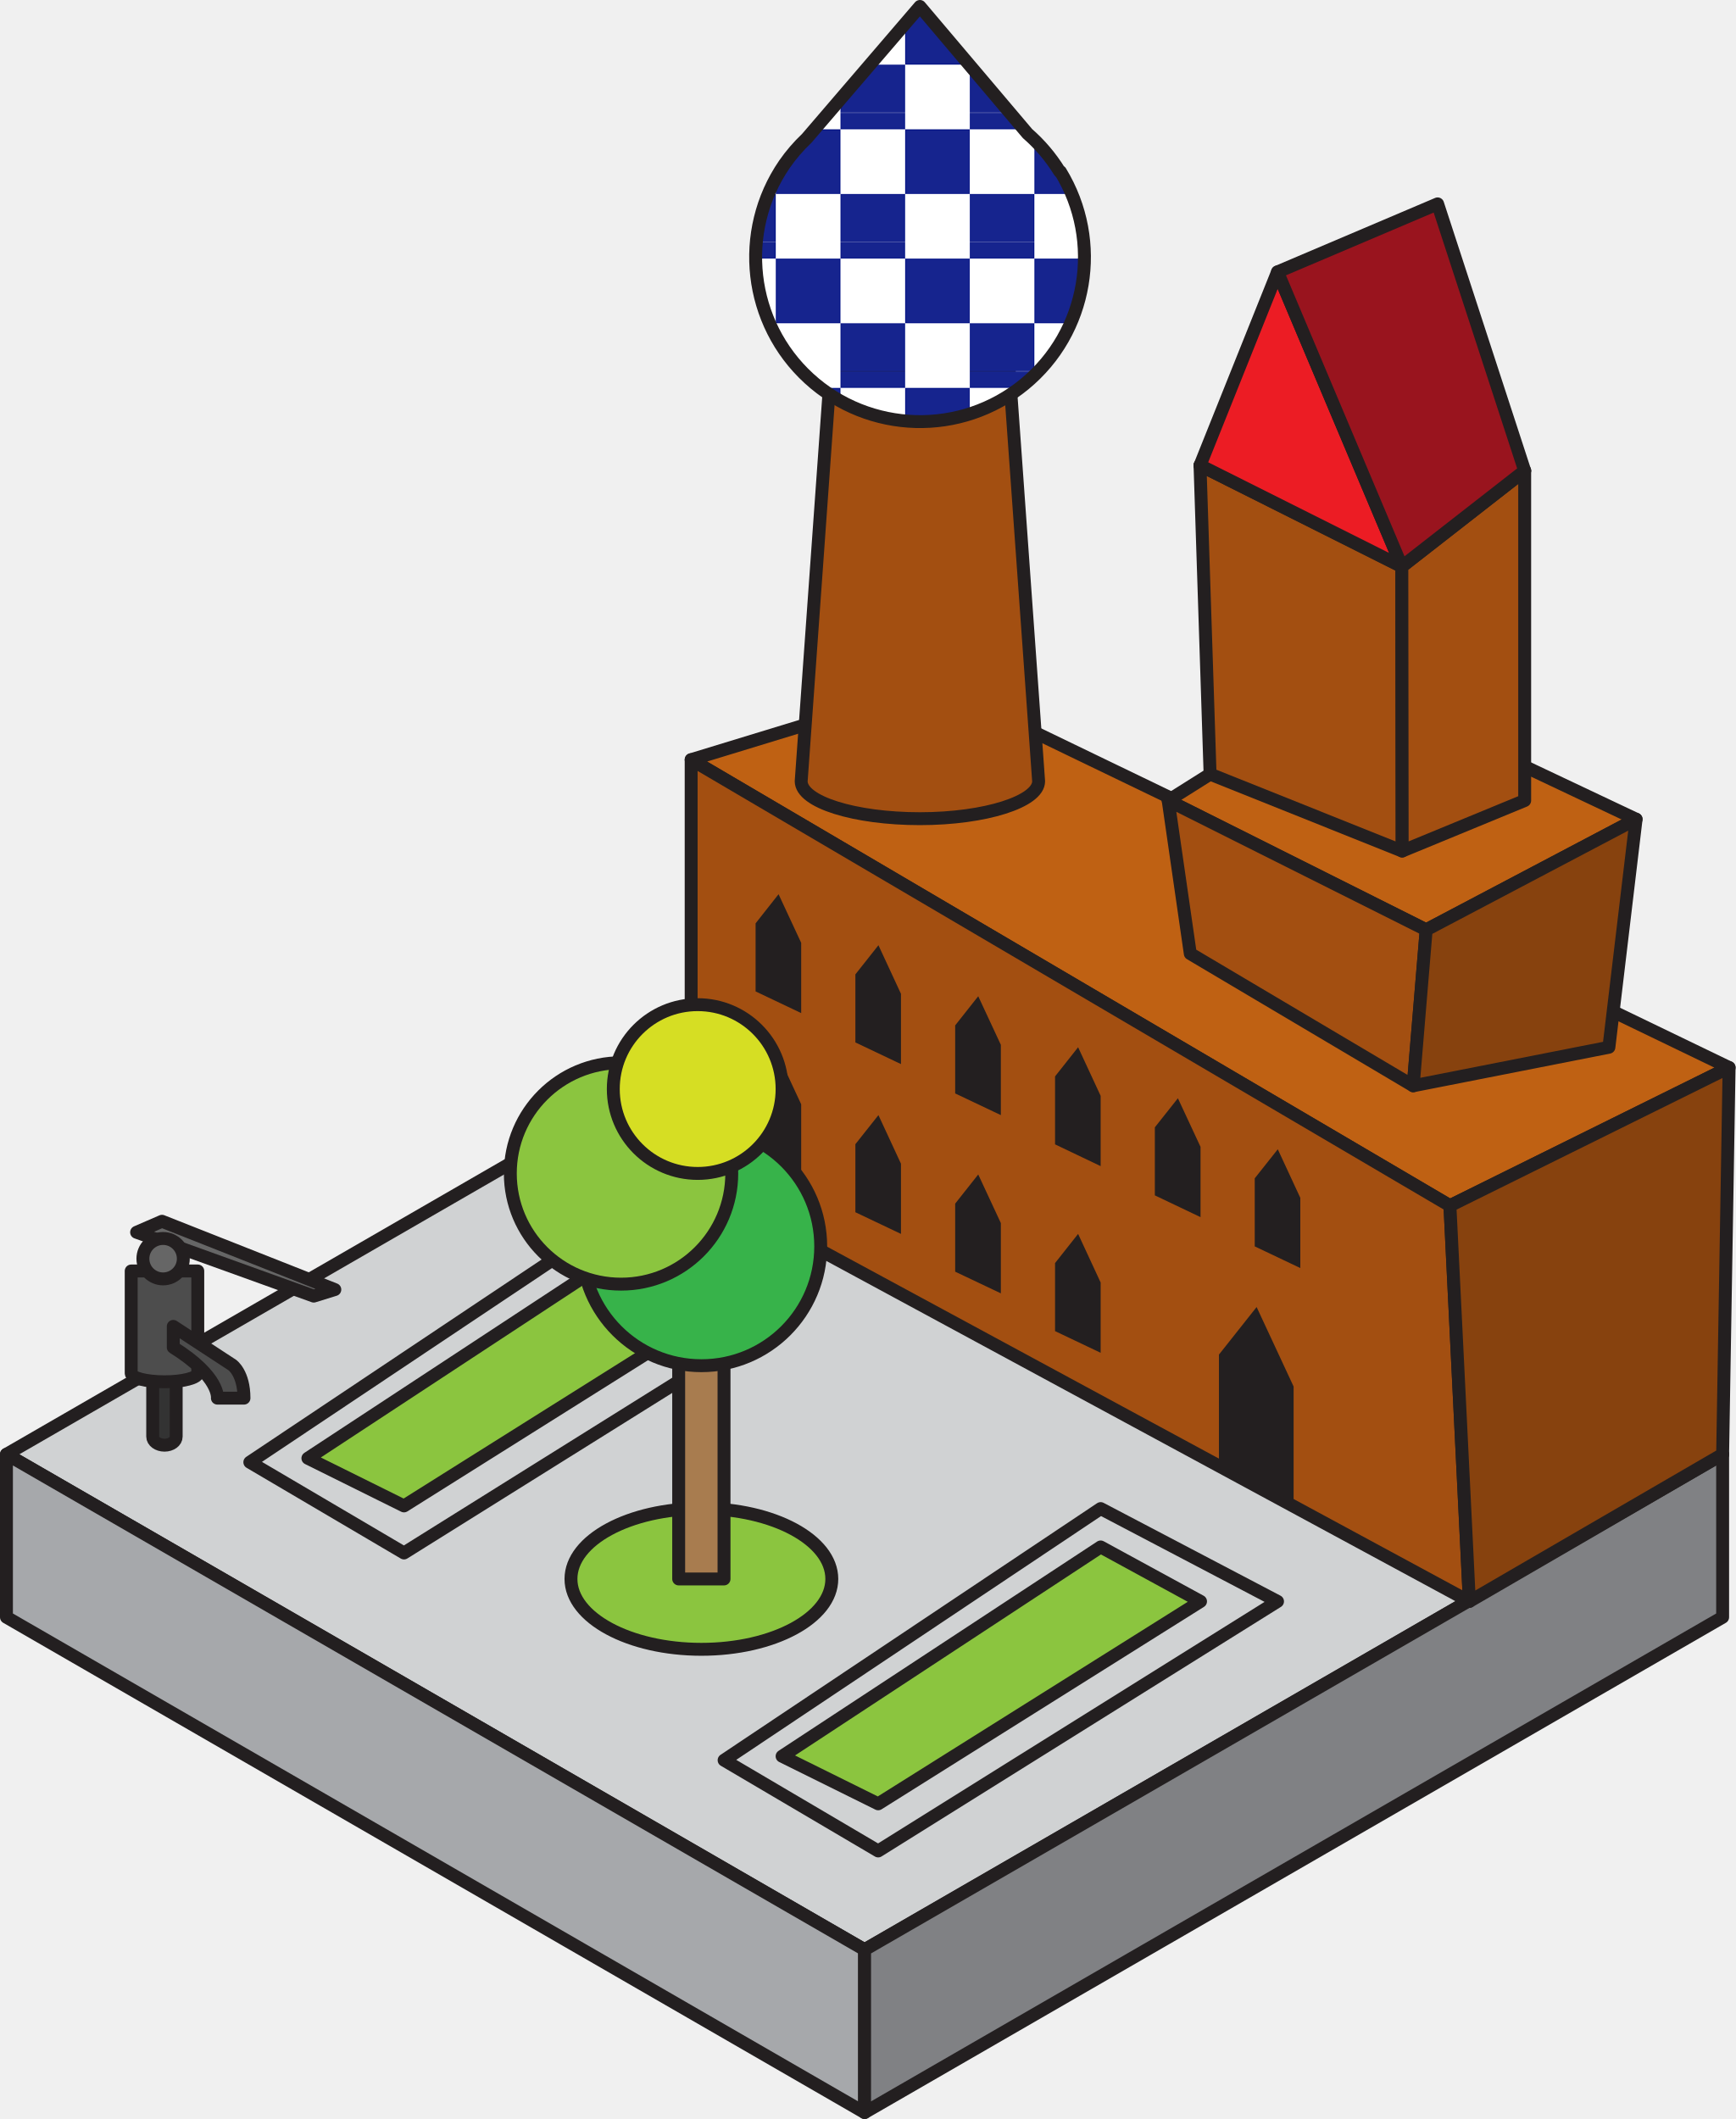
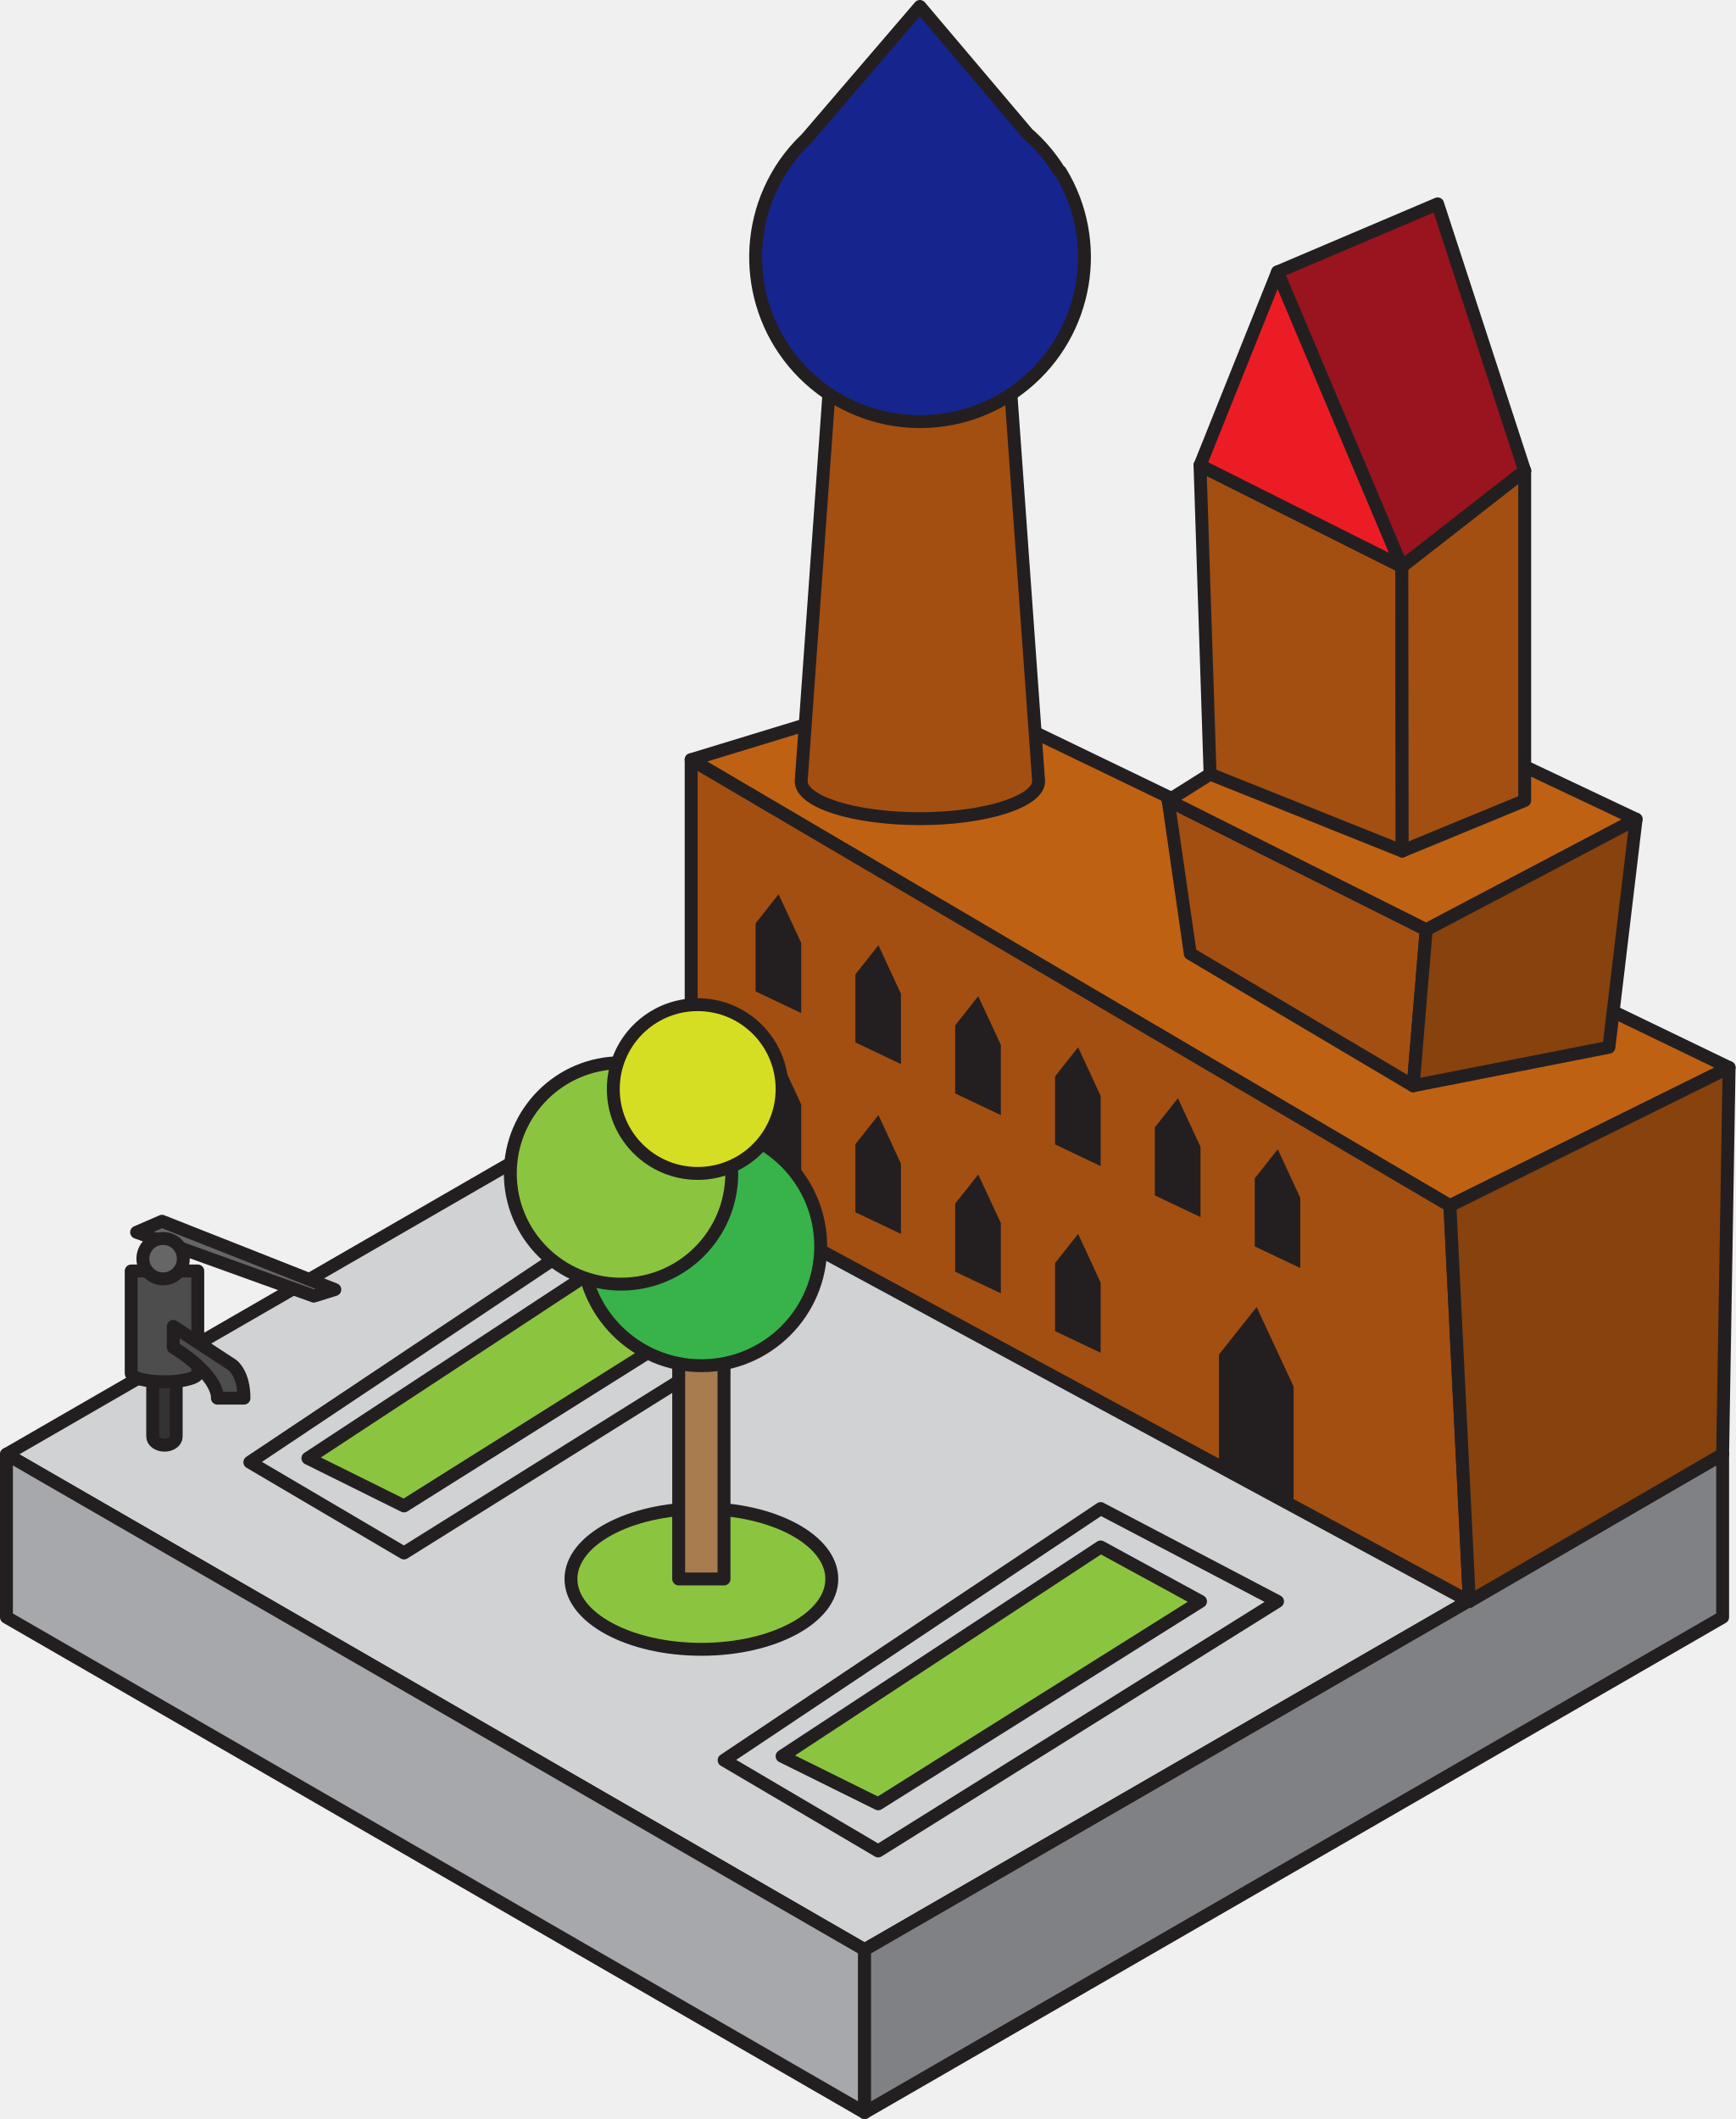
<svg xmlns="http://www.w3.org/2000/svg" id="Layer_1" data-name="Layer 1" viewBox="0 0 201.74 246.33">
  <defs>
-     <style>.cls-1{fill:none;}.cls-2{clip-path:url(#clip-path);}.cls-3{fill:#16248e;}.cls-4{fill:#fff;}.cls-5{fill:#bf6113;}.cls-6{fill:#a34f11;}.cls-7{fill:#87420e;}.cls-8{fill:#d0d2d3;}.cls-10,.cls-11,.cls-12,.cls-13,.cls-15,.cls-16,.cls-17,.cls-18,.cls-19,.cls-20,.cls-21,.cls-22,.cls-23,.cls-24,.cls-25,.cls-26,.cls-27,.cls-8,.cls-9{stroke:#231f20;stroke-linecap:round;stroke-linejoin:round;stroke-width:1.5px;}.cls-9{fill:#a6a8ab;}.cls-10{fill:#808184;}.cls-11{fill:url(#New_Pattern_Swatch_5);}.cls-12{fill:url(#New_Pattern_Swatch_6);}.cls-13{fill:url(#New_Pattern_Swatch_7);}.cls-14{fill:#231f20;}.cls-15{fill:url(#New_Pattern_Swatch_6-3);}.cls-16{fill:url(#New_Pattern_Swatch_2);}.cls-17{fill:url(#New_Pattern_Swatch_5-3);}.cls-18{fill:url(#New_Pattern_Swatch_5-5);}.cls-19{fill:#ec1c24;}.cls-20{fill:#99141e;}.cls-21{fill:#333;}.cls-22{fill:#4d4d4d;}.cls-23{fill:#666;}.cls-24{fill:#8bc53f;}.cls-25{fill:#a87c4f;}.cls-26{fill:#37b34a;}.cls-27{fill:#d6de23;}</style>
-     <clipPath id="clip-path">
-       <rect class="cls-1" width="15.03" height="15.03" />
-     </clipPath>
+     <style>.cls-1{fill:none;}.cls-2{fill:#bf6113;}.cls-3{fill:#a34f11;}.cls-4{fill:#87420e;}.cls-5{fill:#16248e;}.cls-6{fill:#d0d2d3;}.cls-10,.cls-11,.cls-13,.cls-14,.cls-15,.cls-16,.cls-17,.cls-18,.cls-19,.cls-20,.cls-21,.cls-22,.cls-23,.cls-24,.cls-25,.cls-6,.cls-7,.cls-8,.cls-9{stroke:#231f20;stroke-linecap:round;stroke-linejoin:round;stroke-width:1.5px;}.cls-7{fill:#a6a8ab;}.cls-8{fill:#808184;}.cls-9{fill:url(#New_Pattern_Swatch_5);}.cls-10{fill:url(#New_Pattern_Swatch_6);}.cls-11{fill:url(#New_Pattern_Swatch_7);}.cls-12{fill:#231f20;}.cls-13{fill:url(#New_Pattern_Swatch_6-3);}.cls-14{fill:url(#New_Pattern_Swatch_8);}.cls-15{fill:url(#New_Pattern_Swatch_5-3);}.cls-16{fill:url(#New_Pattern_Swatch_5-5);}.cls-17{fill:#ec1c24;}.cls-18{fill:#99141e;}.cls-19{fill:#333;}.cls-20{fill:#4d4d4d;}.cls-21{fill:#666;}.cls-22{fill:#8bc53f;}.cls-23{fill:#a87c4f;}.cls-24{fill:#37b34a;}.cls-25{fill:#d6de23;}</style>
    <pattern id="New_Pattern_Swatch_5" data-name="New Pattern Swatch 5" width="26.8" height="26.8" patternUnits="userSpaceOnUse" viewBox="0 0 26.8 26.8">
      <rect class="cls-1" width="26.8" height="26.8" />
-       <rect class="cls-5" width="26.8" height="26.8" />
+       <rect class="cls-2" width="26.8" height="26.8" />
    </pattern>
    <pattern id="New_Pattern_Swatch_6" data-name="New Pattern Swatch 6" width="26.8" height="26.8" patternUnits="userSpaceOnUse" viewBox="0 0 26.8 26.8">
      <rect class="cls-1" width="26.8" height="26.8" />
-       <rect class="cls-6" width="26.8" height="26.8" />
+       <rect class="cls-3" width="26.8" height="26.8" />
    </pattern>
    <pattern id="New_Pattern_Swatch_7" data-name="New Pattern Swatch 7" width="27.16" height="27.16" patternUnits="userSpaceOnUse" viewBox="0 0 27.16 27.16">
      <rect class="cls-1" width="27.16" height="27.16" />
-       <rect class="cls-7" width="27.16" height="27.16" />
+       <rect class="cls-4" width="27.16" height="27.16" />
    </pattern>
    <pattern id="New_Pattern_Swatch_6-3" data-name="New Pattern Swatch 6" width="26.8" height="26.8" patternTransform="translate(11.64 -5.37) scale(0.75 0.66)" patternUnits="userSpaceOnUse" viewBox="0 0 26.8 26.8">
      <rect class="cls-1" width="26.8" height="26.8" />
-       <rect class="cls-6" width="26.8" height="26.8" />
+       <rect class="cls-3" width="26.8" height="26.8" />
    </pattern>
-     <pattern id="New_Pattern_Swatch_2" data-name="New Pattern Swatch 2" width="15.03" height="15.03" patternUnits="userSpaceOnUse" viewBox="0 0 15.03 15.03">
-       <rect class="cls-1" width="15.03" height="15.03" />
-       <g class="cls-2">
-         <rect class="cls-3" x="-3.78" y="-13.92" width="27.03" height="27.03" />
-         <rect class="cls-1" x="-3.78" y="13.11" width="27.03" height="27.03" />
-         <rect class="cls-3" x="-3.78" y="13.11" width="27.03" height="27.03" />
-       </g>
-       <rect class="cls-4" y="7.52" width="7.52" height="7.52" />
-       <rect class="cls-4" x="7.52" width="7.52" height="7.52" />
+     <pattern id="New_Pattern_Swatch_8" data-name="New Pattern Swatch 8" width="27.03" height="27.03" patternUnits="userSpaceOnUse" viewBox="0 0 27.03 27.03">
+       <rect class="cls-1" width="27.03" height="27.03" />
+       <rect class="cls-5" width="27.03" height="27.03" />
    </pattern>
    <pattern id="New_Pattern_Swatch_5-3" data-name="New Pattern Swatch 5" width="26.8" height="26.8" patternTransform="translate(-2.77 -5.27)" patternUnits="userSpaceOnUse" viewBox="0 0 26.8 26.8">
      <rect class="cls-1" width="26.8" height="26.8" />
-       <rect class="cls-5" width="26.8" height="26.8" />
+       <rect class="cls-2" width="26.8" height="26.8" />
    </pattern>
    <pattern id="New_Pattern_Swatch_5-5" data-name="New Pattern Swatch 5" width="26.8" height="26.8" patternTransform="translate(2.39 -12.88) scale(0.78)" patternUnits="userSpaceOnUse" viewBox="0 0 26.8 26.8">
      <rect class="cls-1" width="26.8" height="26.8" />
-       <rect class="cls-5" width="26.8" height="26.8" />
+       <rect class="cls-2" width="26.8" height="26.8" />
    </pattern>
  </defs>
-   <polygon class="cls-8" points="100.5 111.47 200.24 169.06 100.5 226.65 0.75 169.06 100.5 111.47" />
-   <polygon class="cls-9" points="100.5 226.65 100.5 245.58 0.75 188 0.75 169.06 100.5 226.65" />
-   <polygon class="cls-10" points="100.5 226.65 100.5 245.58 200.24 188 200.24 169.06 100.5 226.65" />
-   <polygon class="cls-11" points="80.34 88.31 168.54 140.16 200.99 124.1 108.82 79.61 80.34 88.31" />
-   <polygon class="cls-12" points="80.34 88.31 80.34 137.23 170.8 186.16 168.54 140.16 80.34 88.31" />
-   <polygon class="cls-13" points="170.8 186.16 200.24 169.06 200.99 124.1 168.54 140.16 170.8 186.16" />
-   <polygon class="cls-14" points="141.69 170.42 141.69 157.47 146.07 151.94 150.37 161.18 150.37 174.54 141.69 170.42" />
-   <polygon class="cls-14" points="87.83 115.25 87.83 107.34 90.5 103.95 93.13 109.6 93.13 117.77 87.83 115.25" />
-   <polygon class="cls-14" points="87.83 134.01 87.83 126.11 90.5 122.72 93.13 128.37 93.13 136.53 87.83 134.01" />
-   <polygon class="cls-14" points="99.43 140.92 99.43 133.01 102.11 129.63 104.73 135.28 104.73 143.44 99.43 140.92" />
-   <polygon class="cls-14" points="111.03 147.83 111.03 139.92 113.71 136.53 116.34 142.18 116.34 150.35 111.03 147.83" />
-   <polygon class="cls-14" points="122.64 154.74 122.64 146.83 125.32 143.44 127.94 149.09 127.94 157.26 122.64 154.74" />
-   <polygon class="cls-14" points="99.43 121.18 99.43 113.27 102.11 109.88 104.73 115.53 104.73 123.7 99.43 121.18" />
-   <polygon class="cls-14" points="111.03 127.11 111.03 119.2 113.71 115.81 116.34 121.46 116.34 129.63 111.03 127.11" />
-   <polygon class="cls-14" points="122.64 133.03 122.64 125.13 125.32 121.74 127.94 127.39 127.94 135.56 122.64 133.03" />
-   <polygon class="cls-14" points="134.24 138.96 134.24 131.05 136.92 127.67 139.55 133.32 139.55 141.49 134.24 138.96" />
-   <polygon class="cls-14" points="145.85 144.89 145.85 136.98 148.53 133.6 151.15 139.25 151.15 147.41 145.85 144.89" />
-   <path class="cls-15" d="M117.29,42.75H96.57L93.13,90.82c0,2.4,6.18,4.35,13.8,4.35s13.8-2,13.8-4.35Z" />
-   <path class="cls-16" d="M123.23,20h0l-.09-.11a19.07,19.07,0,0,0-3.7-4.36L106.93.75,93.77,16.09a19.07,19.07,0,0,0-2.58,3l0,0h0a19.11,19.11,0,1,0,32.07.86Z" />
-   <polygon class="cls-17" points="135.79 93.06 165.78 108.09 190.18 95.23 157.15 79.61 135.79 93.06" />
-   <polygon class="cls-18" points="139.49 54.1 162.95 65.86 177.23 54.72 156.2 43.57 139.49 54.1" />
-   <polygon class="cls-12" points="135.79 93.06 138.36 110.86 164.27 126.22 165.78 108.09 135.79 93.06" />
-   <polygon class="cls-13" points="190.18 95.23 187.02 121.74 164.27 126.22 165.78 108.09 190.18 95.23" />
-   <polygon class="cls-12" points="139.49 54.1 140.66 89.99 162.99 98.93 162.95 65.86 139.49 54.1" />
-   <polygon class="cls-12" points="177.23 54.72 177.23 93.06 162.99 98.93 162.95 65.86 177.23 54.72" />
-   <polygon class="cls-19" points="139.49 54.1 148.5 31.61 162.95 65.86 139.49 54.1" />
-   <polygon class="cls-20" points="148.5 31.61 167.11 23.7 177.23 54.72 162.95 65.86 148.5 31.61" />
-   <path class="cls-21" d="M17.75,155.27V167c0,.55.61,1,1.37,1s1.36-.44,1.36-1V155.27Z" />
-   <path class="cls-22" d="M15.25,147.75v11.88c0,.55,1.73,1,3.87,1s3.87-.45,3.87-1V147.75Z" />
-   <path class="cls-22" d="M20.14,154.19,27,158.68s1.36.94,1.36,3.85H25.27s.34-2.48-5.13-5.9Z" />
-   <polygon class="cls-23" points="15.88 143.25 36.47 150.67 38.92 149.91 18.83 141.97 15.88 143.25" />
-   <circle class="cls-23" cx="18.96" cy="146.32" r="2.35" />
-   <polygon class="cls-8" points="102.08 215.17 148.5 186.16 127.94 175.37 84.17 204.62 102.08 215.17" />
-   <polygon class="cls-24" points="90.91 204.16 127.94 179.83 139.55 186.16 102.08 209.69 90.91 204.16" />
-   <polygon class="cls-8" points="46.96 180.53 93.37 151.52 72.82 140.73 29.04 169.98 46.96 180.53" />
-   <polygon class="cls-24" points="35.79 169.52 72.82 145.19 84.42 151.52 46.96 175.06 35.79 169.52" />
-   <ellipse class="cls-24" cx="81.53" cy="183.55" rx="15.16" ry="8.18" />
-   <rect class="cls-25" x="78.89" y="149.45" width="5.27" height="34.1" />
-   <circle class="cls-26" cx="81.53" cy="144.89" r="13.87" />
-   <circle class="cls-24" cx="72.19" cy="136.41" r="12.87" />
-   <circle class="cls-27" cx="81.1" cy="126.6" r="9.81" />
+   <polygon class="cls-6" points="100.5 111.47 200.24 169.06 100.5 226.65 0.75 169.06 100.5 111.47" />
+   <polygon class="cls-7" points="100.5 226.65 100.5 245.58 0.75 188 0.75 169.06 100.5 226.65" />
+   <polygon class="cls-8" points="100.5 226.65 100.5 245.58 200.24 188 200.24 169.06 100.5 226.65" />
+   <polygon class="cls-9" points="80.34 88.31 168.54 140.16 200.99 124.1 108.82 79.61 80.34 88.31" />
+   <polygon class="cls-10" points="80.34 88.31 80.34 137.23 170.8 186.16 168.54 140.16 80.34 88.31" />
+   <polygon class="cls-11" points="170.8 186.16 200.24 169.06 200.99 124.1 168.54 140.16 170.8 186.16" />
+   <polygon class="cls-12" points="141.69 170.42 141.69 157.47 146.07 151.94 150.37 161.18 150.37 174.54 141.69 170.42" />
+   <polygon class="cls-12" points="87.83 115.25 87.83 107.34 90.5 103.95 93.13 109.6 93.13 117.77 87.83 115.25" />
+   <polygon class="cls-12" points="87.83 134.01 87.83 126.11 90.5 122.72 93.13 128.37 93.13 136.53 87.83 134.01" />
+   <polygon class="cls-12" points="99.43 140.92 99.43 133.01 102.11 129.63 104.73 135.28 104.73 143.44 99.43 140.92" />
+   <polygon class="cls-12" points="111.03 147.83 111.03 139.92 113.71 136.53 116.34 142.18 116.34 150.35 111.03 147.83" />
+   <polygon class="cls-12" points="122.64 154.74 122.64 146.83 125.32 143.44 127.94 149.09 127.94 157.26 122.64 154.74" />
+   <polygon class="cls-12" points="99.43 121.18 99.43 113.27 102.11 109.88 104.73 115.53 104.73 123.7 99.43 121.18" />
+   <polygon class="cls-12" points="111.03 127.11 111.03 119.2 113.71 115.81 116.34 121.46 116.34 129.63 111.03 127.11" />
+   <polygon class="cls-12" points="122.64 133.03 122.64 125.13 125.32 121.74 127.94 127.39 127.94 135.56 122.64 133.03" />
+   <polygon class="cls-12" points="134.24 138.96 134.24 131.05 136.92 127.67 139.55 133.32 139.55 141.49 134.24 138.96" />
+   <polygon class="cls-12" points="145.85 144.89 145.85 136.98 148.53 133.6 151.15 139.25 151.15 147.41 145.85 144.89" />
+   <path class="cls-13" d="M117.29,42.75H96.57L93.13,90.82c0,2.4,6.18,4.35,13.8,4.35s13.8-2,13.8-4.35Z" />
+   <path class="cls-14" d="M123.23,20h0l-.09-.11a19.07,19.07,0,0,0-3.7-4.36L106.93.75,93.77,16.09a19.07,19.07,0,0,0-2.58,3l0,0h0a19.11,19.11,0,1,0,32.07.86Z" />
+   <polygon class="cls-15" points="135.79 93.06 165.78 108.09 190.18 95.23 157.15 79.61 135.79 93.06" />
+   <polygon class="cls-16" points="139.49 54.1 162.95 65.86 177.23 54.72 156.2 43.57 139.49 54.1" />
+   <polygon class="cls-10" points="135.79 93.06 138.36 110.86 164.27 126.22 165.78 108.09 135.79 93.06" />
+   <polygon class="cls-11" points="190.18 95.23 187.02 121.74 164.27 126.22 165.78 108.09 190.18 95.23" />
+   <polygon class="cls-10" points="139.49 54.1 140.66 89.99 162.99 98.93 162.95 65.86 139.49 54.1" />
+   <polygon class="cls-10" points="177.23 54.72 177.23 93.06 162.99 98.93 162.95 65.86 177.23 54.72" />
+   <polygon class="cls-17" points="139.49 54.1 148.5 31.61 162.95 65.86 139.49 54.1" />
+   <polygon class="cls-18" points="148.5 31.61 167.11 23.7 177.23 54.72 162.95 65.86 148.5 31.61" />
+   <path class="cls-19" d="M17.75,155.27V167c0,.55.61,1,1.37,1s1.36-.44,1.36-1V155.27Z" />
+   <path class="cls-20" d="M15.25,147.75v11.88c0,.55,1.73,1,3.87,1s3.87-.45,3.87-1V147.75Z" />
+   <path class="cls-20" d="M20.14,154.19,27,158.68s1.36.94,1.36,3.85H25.27s.34-2.48-5.13-5.9Z" />
+   <polygon class="cls-21" points="15.88 143.25 36.47 150.67 38.92 149.91 18.83 141.97 15.88 143.25" />
+   <circle class="cls-21" cx="18.96" cy="146.32" r="2.35" />
+   <polygon class="cls-6" points="102.08 215.17 148.5 186.16 127.94 175.37 84.17 204.62 102.08 215.17" />
+   <polygon class="cls-22" points="90.91 204.16 127.94 179.83 139.55 186.16 102.08 209.69 90.91 204.16" />
+   <polygon class="cls-6" points="46.96 180.53 93.37 151.52 72.82 140.73 29.04 169.98 46.96 180.53" />
+   <polygon class="cls-22" points="35.79 169.52 72.82 145.19 84.42 151.52 46.96 175.06 35.79 169.52" />
+   <ellipse class="cls-22" cx="81.53" cy="183.55" rx="15.16" ry="8.18" />
+   <rect class="cls-23" x="78.89" y="149.45" width="5.27" height="34.1" />
+   <circle class="cls-24" cx="81.53" cy="144.89" r="13.87" />
+   <circle class="cls-22" cx="72.19" cy="136.41" r="12.87" />
+   <circle class="cls-25" cx="81.1" cy="126.6" r="9.81" />
</svg>
